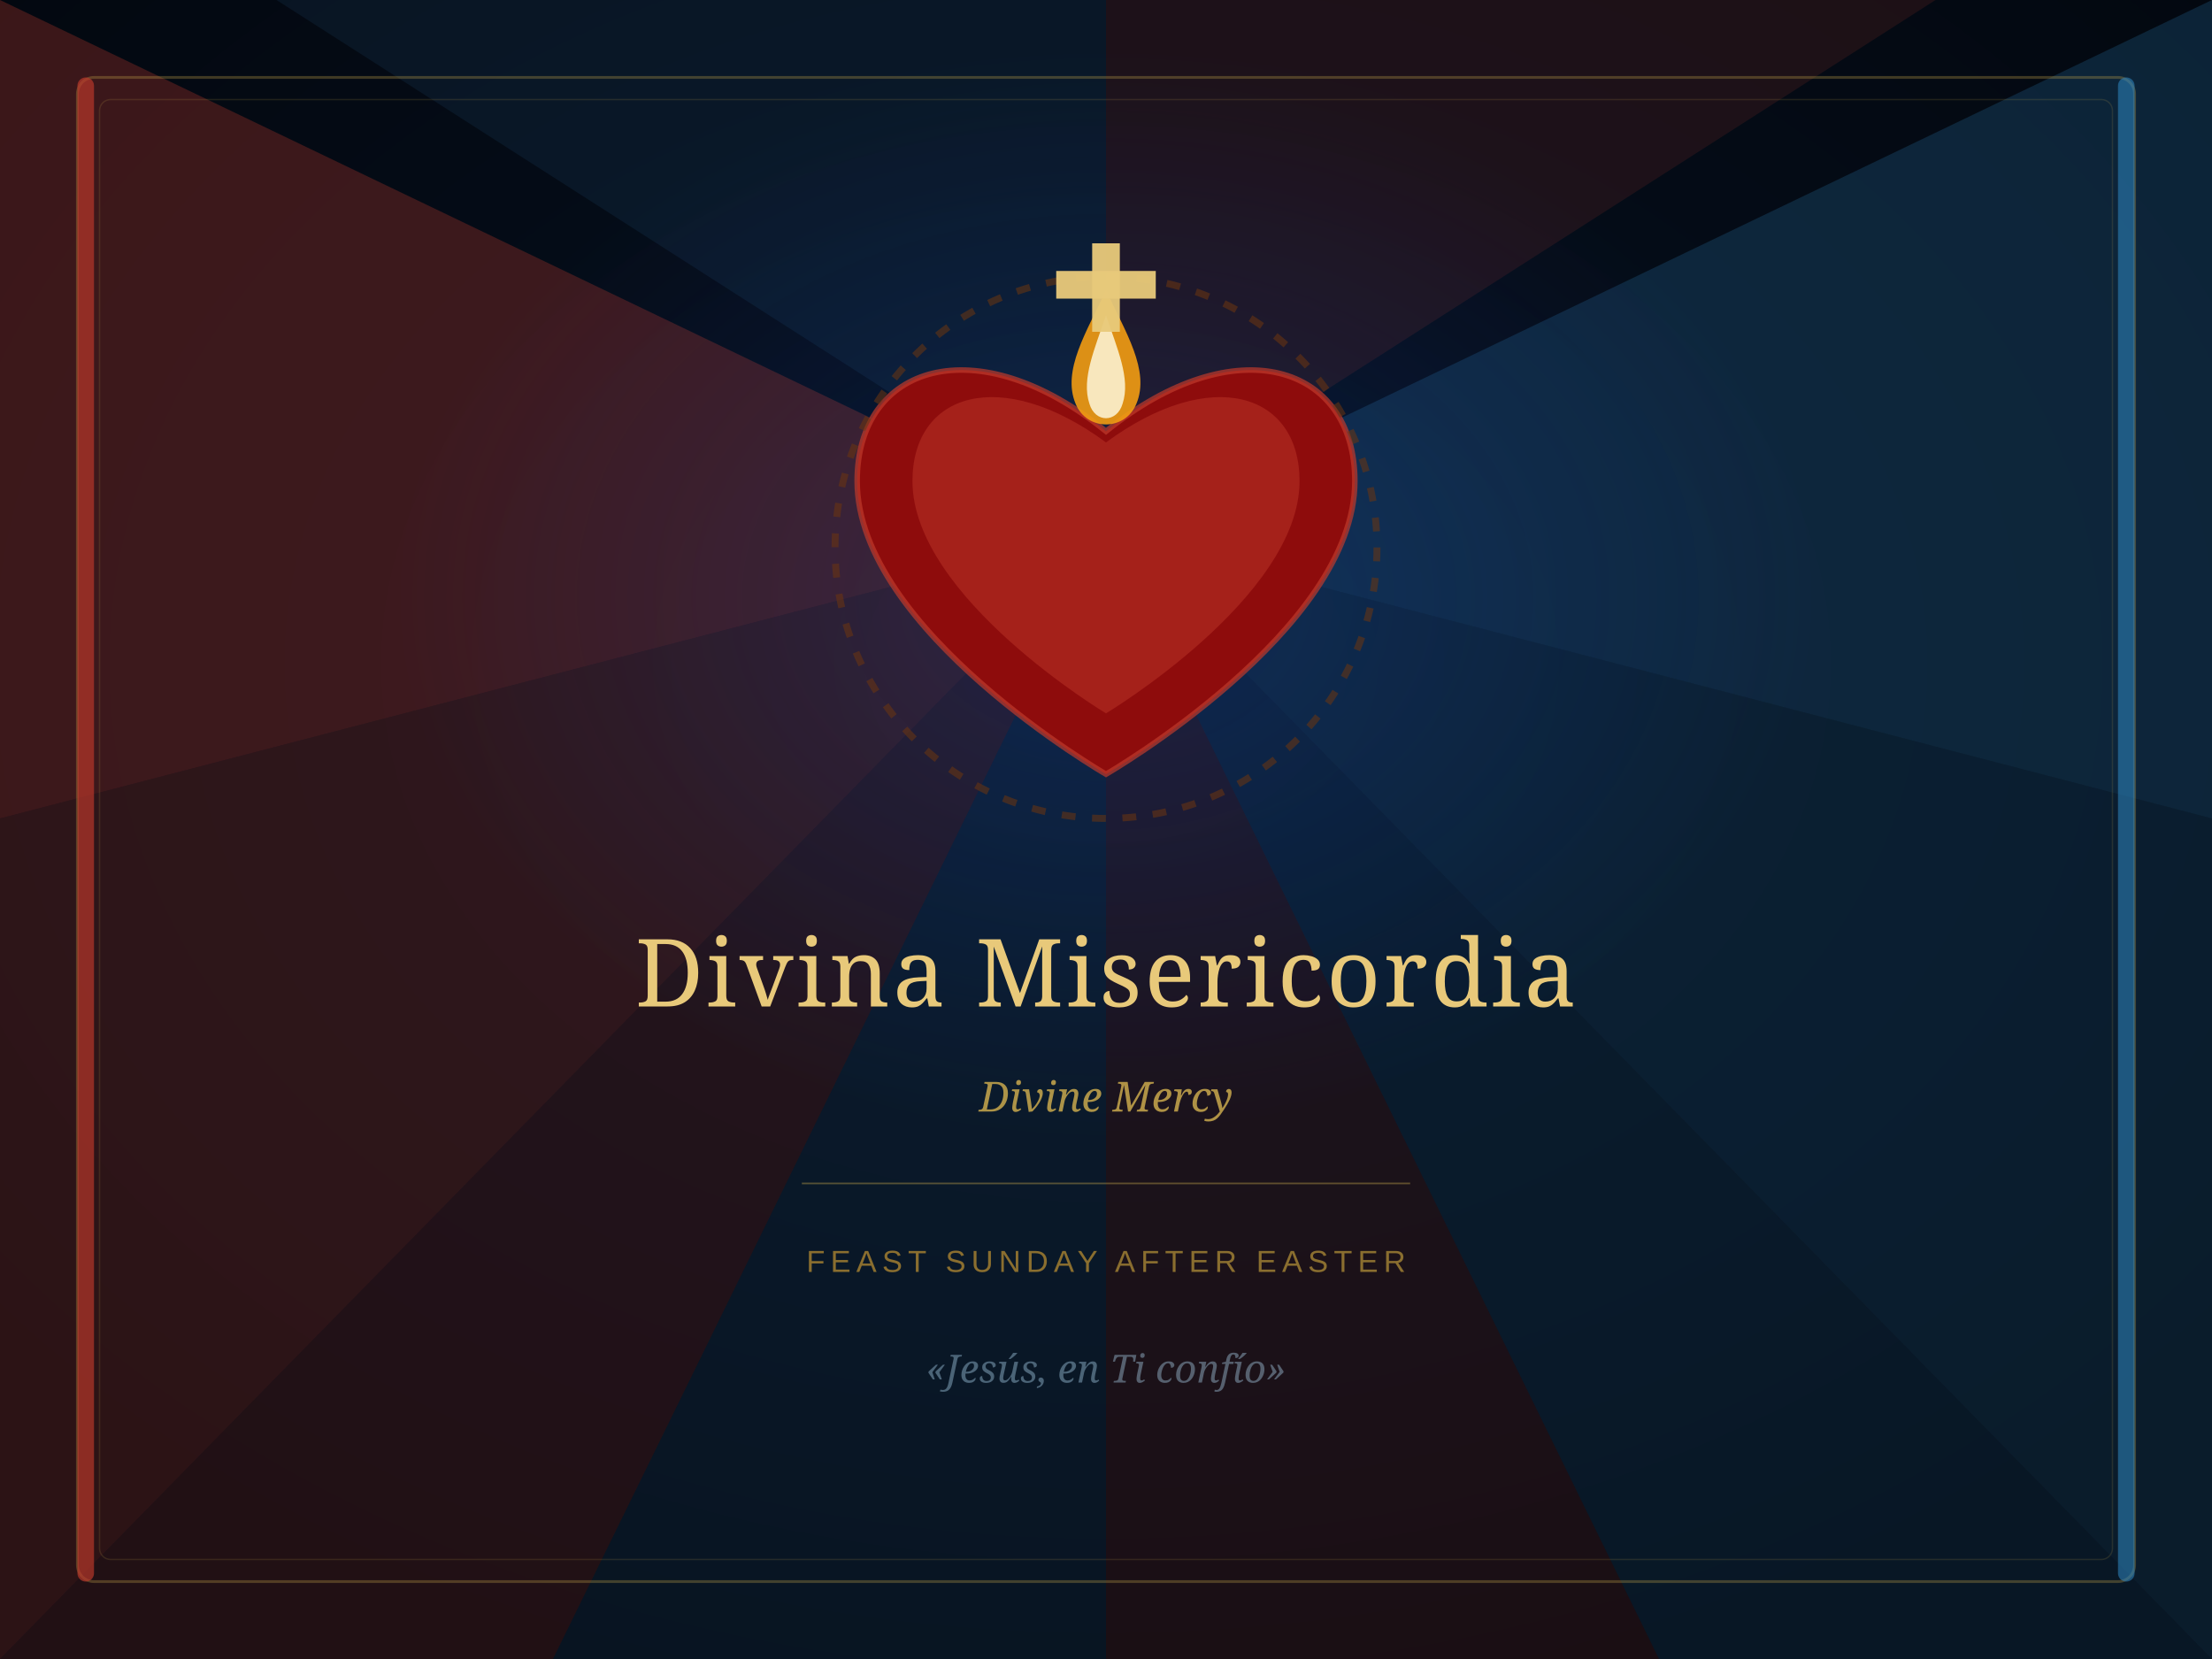
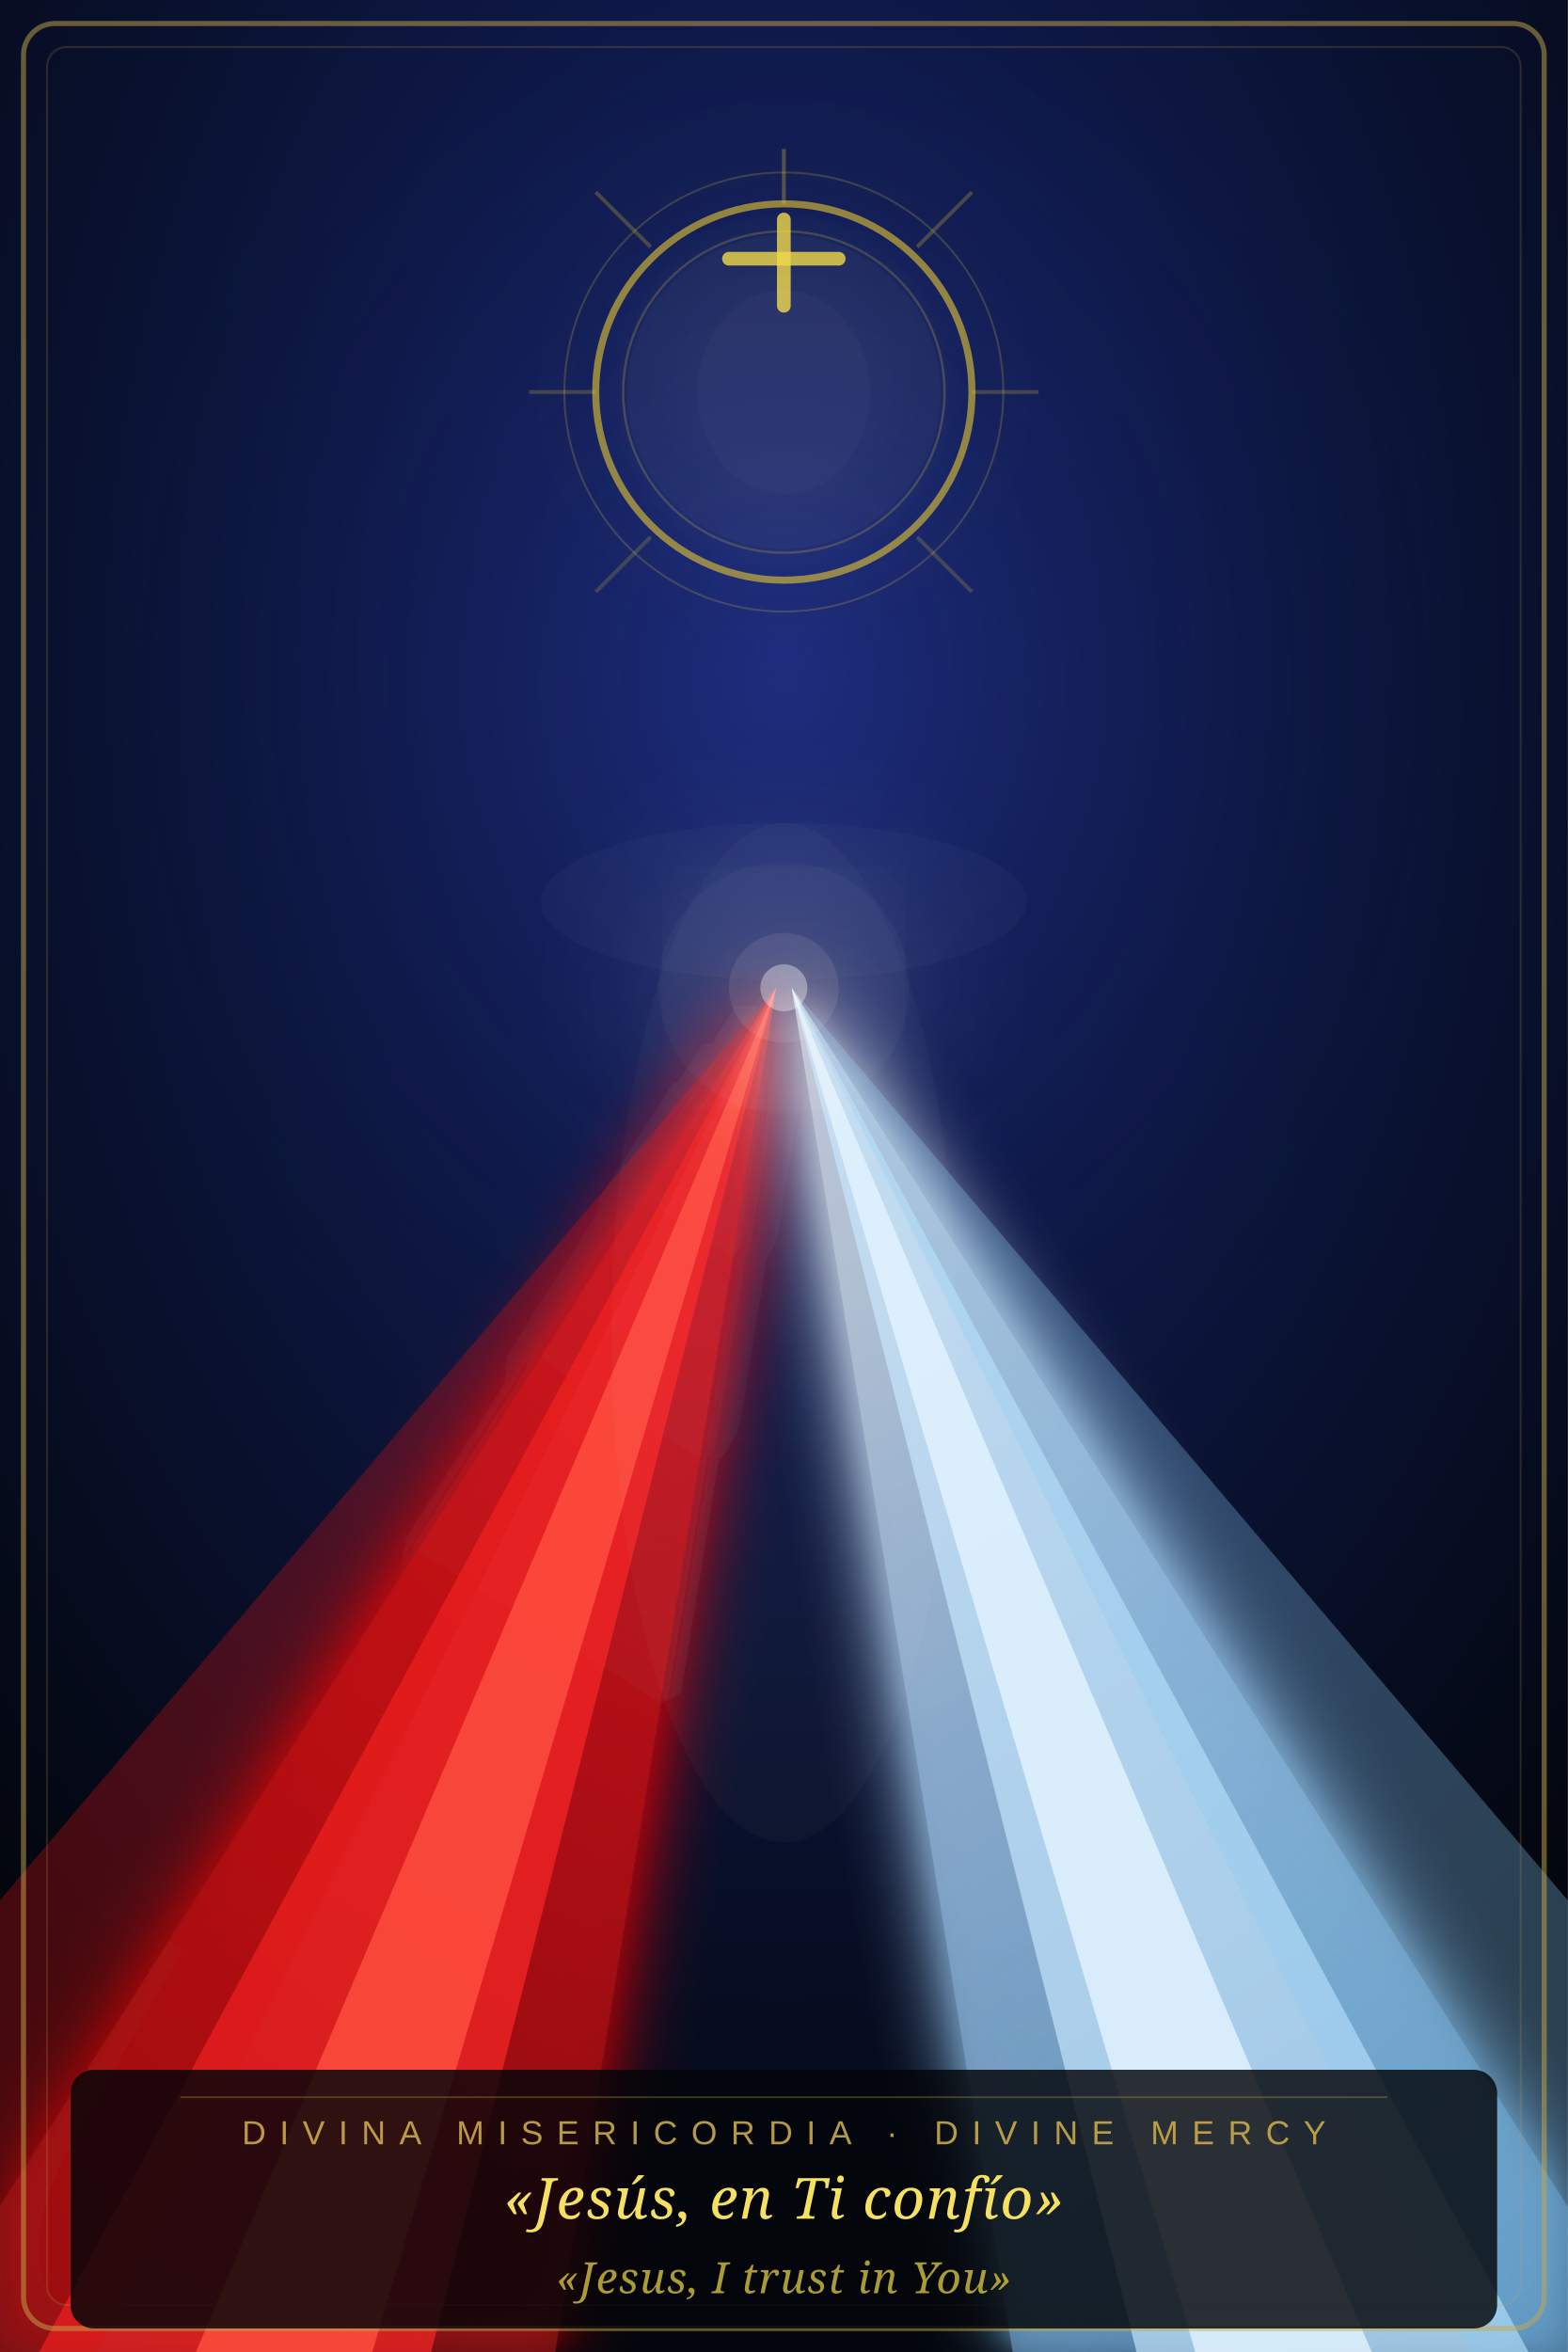
- <svg xmlns="http://www.w3.org/2000/svg" viewBox="0 0 800 600" width="800" height="600">
+ <svg xmlns="http://www.w3.org/2000/svg" viewBox="0 0 400 600">
  <defs>
-     <radialGradient id="dm-bg" cx="50%" cy="40%" r="65%">
-       <stop offset="0%" stop-color="#06101f" />
-       <stop offset="100%" stop-color="#030810" />
+     <radialGradient id="bg-grd" cx="50%" cy="28%" r="72%">
+       <stop offset="0%" stop-color="#16246e" />
+       <stop offset="55%" stop-color="#0b1438" />
+       <stop offset="100%" stop-color="#03060d" />
    </radialGradient>
-     <radialGradient id="dm-glow" cx="50%" cy="36%" r="32%">
-       <stop offset="0%" stop-color="#1e50c8" stop-opacity="0.22" />
-       <stop offset="100%" stop-color="#1e50c8" stop-opacity="0" />
+     <radialGradient id="atm-glow" cx="50%" cy="38%" r="46%">
+       <stop offset="0%" stop-color="#3a4eb8" stop-opacity="0.22" />
+       <stop offset="100%" stop-color="#0b1438" stop-opacity="0" />
    </radialGradient>
+     <linearGradient id="ray-red-lg" x1="50%" y1="0%" x2="10%" y2="100%">
+       <stop offset="0%" stop-color="#ff2020" stop-opacity="1" />
+       <stop offset="35%" stop-color="#e81010" stop-opacity="0.92" />
+       <stop offset="100%" stop-color="#aa0808" stop-opacity="0.55" />
+     </linearGradient>
+     <linearGradient id="ray-blue-lg" x1="50%" y1="0%" x2="90%" y2="100%">
+       <stop offset="0%" stop-color="#e8f6ff" stop-opacity="1" />
+       <stop offset="35%" stop-color="#b4dcff" stop-opacity="0.92" />
+       <stop offset="100%" stop-color="#6ab8f5" stop-opacity="0.55" />
+     </linearGradient>
+     <filter id="glow-red" x="-40%" y="-20%" width="180%" height="140%">
+       <feGaussianBlur in="SourceGraphic" stdDeviation="10" result="b1" />
+       <feGaussianBlur in="SourceGraphic" stdDeviation="4" result="b2" />
+       <feMerge>
+         <feMergeNode in="b1" />
+         <feMergeNode in="b1" />
+         <feMergeNode in="b2" />
+         <feMergeNode in="SourceGraphic" />
+       </feMerge>
+     </filter>
+     <filter id="glow-blue" x="-40%" y="-20%" width="180%" height="140%">
+       <feGaussianBlur in="SourceGraphic" stdDeviation="10" result="b1" />
+       <feGaussianBlur in="SourceGraphic" stdDeviation="4" result="b2" />
+       <feMerge>
+         <feMergeNode in="b1" />
+         <feMergeNode in="b1" />
+         <feMergeNode in="b2" />
+         <feMergeNode in="SourceGraphic" />
+       </feMerge>
+     </filter>
+     <filter id="glow-center" x="-60%" y="-60%" width="220%" height="220%">
+       <feGaussianBlur in="SourceGraphic" stdDeviation="16" result="blur" />
+       <feMerge>
+         <feMergeNode in="blur" />
+         <feMergeNode in="blur" />
+         <feMergeNode in="SourceGraphic" />
+       </feMerge>
+     </filter>
+     <filter id="glow-gold" x="-30%" y="-30%" width="160%" height="160%">
+       <feGaussianBlur in="SourceGraphic" stdDeviation="5" result="blur" />
+       <feMerge>
+         <feMergeNode in="blur" />
+         <feMergeNode in="SourceGraphic" />
+       </feMerge>
+     </filter>
  </defs>
-   <rect width="800" height="600" fill="url(#dm-bg)" />
-   <polygon points="400,192 0,0 0,296" fill="#c0392b" opacity="0.30" />
-   <polygon points="400,192 0,296 0,600" fill="#c0392b" opacity="0.22" />
-   <polygon points="400,192 200,600 0,600" fill="#c0392b" opacity="0.16" />
-   <polygon points="400,192 800,0 800,296" fill="#2e86c1" opacity="0.22" />
-   <polygon points="400,192 800,296 800,600" fill="#2e86c1" opacity="0.16" />
-   <polygon points="400,192 600,600 800,600" fill="#2e86c1" opacity="0.12" />
-   <polygon points="400,192 100,0 400,0" fill="#2e86c1" opacity="0.1" />
-   <polygon points="400,192 700,0 400,0" fill="#c0392b" opacity="0.14" />
-   <polygon points="400,192 200,600 400,600" fill="#2e86c1" opacity="0.1" />
-   <polygon points="400,192 600,600 400,600" fill="#c0392b" opacity="0.12" />
-   <rect width="800" height="600" fill="url(#dm-glow)" />
-   <rect x="28" y="28" width="744" height="544" rx="6" fill="none" stroke="#c9a84c" stroke-width="1" stroke-opacity="0.3" />
-   <rect x="36" y="36" width="728" height="528" rx="4" fill="none" stroke="#c9a84c" stroke-width="0.5" stroke-opacity="0.15" />
-   <rect x="28" y="28" width="6" height="544" rx="3" fill="#c0392b" opacity="0.65" />
-   <rect x="766" y="28" width="6" height="544" rx="3" fill="#2e86c1" opacity="0.55" />
-   <path d="M 400 280 C 400 280 310 228 310 174 C 310 132 353 118 400 156 C 447 118 490 132 490 174 C 490 228 400 280 400 280 Z" fill="#8e0c0c" stroke="#c0392b" stroke-width="2" stroke-opacity="0.7" />
-   <path d="M 400 258 C 400 258 330 216 330 174 C 330 142 362 132 400 160 C 438 132 470 142 470 174 C 470 216 400 258 400 258 Z" fill="#c0392b" opacity="0.45" />
-   <circle cx="400" cy="198" r="98" fill="none" stroke="#6b3510" stroke-width="2.5" stroke-dasharray="5,6" stroke-opacity="0.55" />
-   <path d="M 400 105 C 393 120 384 134 389 146 C 393 156 407 156 411 146 C 416 134 407 120 400 105Z" fill="#f39c12" opacity="0.9" />
-   <path d="M 400 114 C 396 126 391 137 394 146 C 396 153 404 153 406 146 C 409 137 404 126 400 114Z" fill="#fffde7" opacity="0.8" />
-   <rect x="395" y="88" width="10" height="32" fill="#e8c97a" opacity="0.95" />
-   <rect x="382" y="98" width="36" height="10" fill="#e8c97a" opacity="0.95" />
-   <text x="400" y="364" text-anchor="middle" font-family="Georgia,serif" font-size="34" fill="#e8c97a" letter-spacing="1">Divina Misericordia</text>
-   <text x="400" y="402" text-anchor="middle" font-family="Georgia,serif" font-size="15" fill="#c9a84c" opacity="0.85" font-style="italic">Divine Mercy</text>
-   <line x1="290" y1="428" x2="510" y2="428" stroke="#c9a84c" stroke-width="0.6" stroke-opacity="0.4" />
-   <text x="400" y="460" text-anchor="middle" font-family="Arial,sans-serif" font-size="11" fill="#8a6e2f" letter-spacing="2">FEAST SUNDAY AFTER EASTER</text>
-   <text x="400" y="500" text-anchor="middle" font-family="Georgia,serif" font-size="14" fill="#aed6f1" opacity="0.4" font-style="italic">«Jesús, en Ti confío»</text>
+   <rect width="400" height="600" fill="#03060d" />
+   <rect width="400" height="600" fill="url(#bg-grd)" />
+   <ellipse cx="200" cy="230" rx="200" ry="230" fill="url(#atm-glow)" />
+   <polygon points="198,252 -30,610 140,610" fill="url(#ray-red-lg)" filter="url(#glow-red)" opacity="0.75" />
+   <polygon points="198,252 10,600  110,600" fill="#ff2828" opacity="0.65" />
+   <polygon points="198,252 50,600  95,600" fill="#ff5040" opacity="0.80" />
+   <polygon points="198,252 -30,520 -30,610 20,610" fill="#dd1010" opacity="0.30" />
+   <polygon points="202,252 430,610 260,610" fill="url(#ray-blue-lg)" filter="url(#glow-blue)" opacity="0.75" />
+   <polygon points="202,252 390,600 290,600" fill="#c8e8ff" opacity="0.65" />
+   <polygon points="202,252 350,600 305,600" fill="#e4f4ff" opacity="0.80" />
+   <polygon points="202,252 430,520 430,610 380,610" fill="#88c8f0" opacity="0.30" />
+   <ellipse cx="200" cy="340" rx="44" ry="130" fill="#ffffff" opacity="0.025" />
+   <ellipse cx="200" cy="230" rx="62" ry="20" fill="#ffffff" opacity="0.025" />
+   <circle cx="200" cy="252" r="32" fill="#ffffff" opacity="0.08" filter="url(#glow-center)" />
+   <circle cx="200" cy="252" r="14" fill="#fff8e8" opacity="0.14" filter="url(#glow-center)" />
+   <circle cx="200" cy="252" r="6" fill="#ffffff" opacity="0.35" />
+   <circle cx="200" cy="100" r="56" fill="none" stroke="#e8d040" stroke-width="0.5" stroke-opacity="0.20" filter="url(#glow-gold)" />
+   <circle cx="200" cy="100" r="48" fill="none" stroke="#e8c830" stroke-width="1.8" stroke-opacity="0.60" />
+   <circle cx="200" cy="100" r="41" fill="none" stroke="#e8c830" stroke-width="0.6" stroke-opacity="0.22" />
+   <circle cx="200" cy="100" r="40" fill="#fffbdc" opacity="0.045" filter="url(#glow-gold)" />
+   <line x1="200" y1="56" x2="200" y2="78" stroke="#f0d848" stroke-width="3.5" stroke-linecap="round" stroke-opacity="0.80" />
+   <line x1="186" y1="66" x2="214" y2="66" stroke="#f0d848" stroke-width="3.5" stroke-linecap="round" stroke-opacity="0.80" />
+   <line x1="200" y1="52" x2="200" y2="38" stroke="#e8c830" stroke-width="1" stroke-opacity="0.30" />
+   <line x1="234" y1="63" x2="248" y2="49" stroke="#e8c830" stroke-width="1" stroke-opacity="0.25" />
+   <line x1="166" y1="63" x2="152" y2="49" stroke="#e8c830" stroke-width="1" stroke-opacity="0.25" />
+   <line x1="248" y1="100" x2="265" y2="100" stroke="#e8c830" stroke-width="1" stroke-opacity="0.22" />
+   <line x1="152" y1="100" x2="135" y2="100" stroke="#e8c830" stroke-width="1" stroke-opacity="0.22" />
+   <line x1="234" y1="137" x2="248" y2="151" stroke="#e8c830" stroke-width="1" stroke-opacity="0.20" />
+   <line x1="166" y1="137" x2="152" y2="151" stroke="#e8c830" stroke-width="1" stroke-opacity="0.20" />
+   <ellipse cx="200" cy="100" rx="22" ry="26" fill="#fffbe0" opacity="0.05" filter="url(#glow-center)" />
+   <rect x="6" y="6" width="388" height="588" rx="8" fill="none" stroke="#c9a84c" stroke-width="1.3" stroke-opacity="0.50" />
+   <rect x="12" y="12" width="376" height="576" rx="5" fill="none" stroke="#c9a84c" stroke-width="0.5" stroke-opacity="0.18" />
+   <rect x="18" y="528" width="364" height="66" rx="6" fill="#020508" opacity="0.82" />
+   <line x1="46" y1="535" x2="354" y2="535" stroke="#c9a84c" stroke-width="0.5" stroke-opacity="0.28" />
+   <text x="200" y="547" text-anchor="middle" font-family="Arial, sans-serif" font-size="8.5" fill="#c9a84c" letter-spacing="3.5" opacity="0.90">DIVINA MISERICORDIA  ·  DIVINE MERCY</text>
+   <text x="200" y="566" text-anchor="middle" font-family="Georgia, serif" font-size="14.5" fill="#f5e060" letter-spacing="0.4" font-style="italic">«Jesús, en Ti confío»</text>
+   <text x="200" y="585" text-anchor="middle" font-family="Georgia, serif" font-size="11" fill="#d4c040" letter-spacing="0.3" font-style="italic" opacity="0.80">«Jesus, I trust in You»</text>
</svg>
